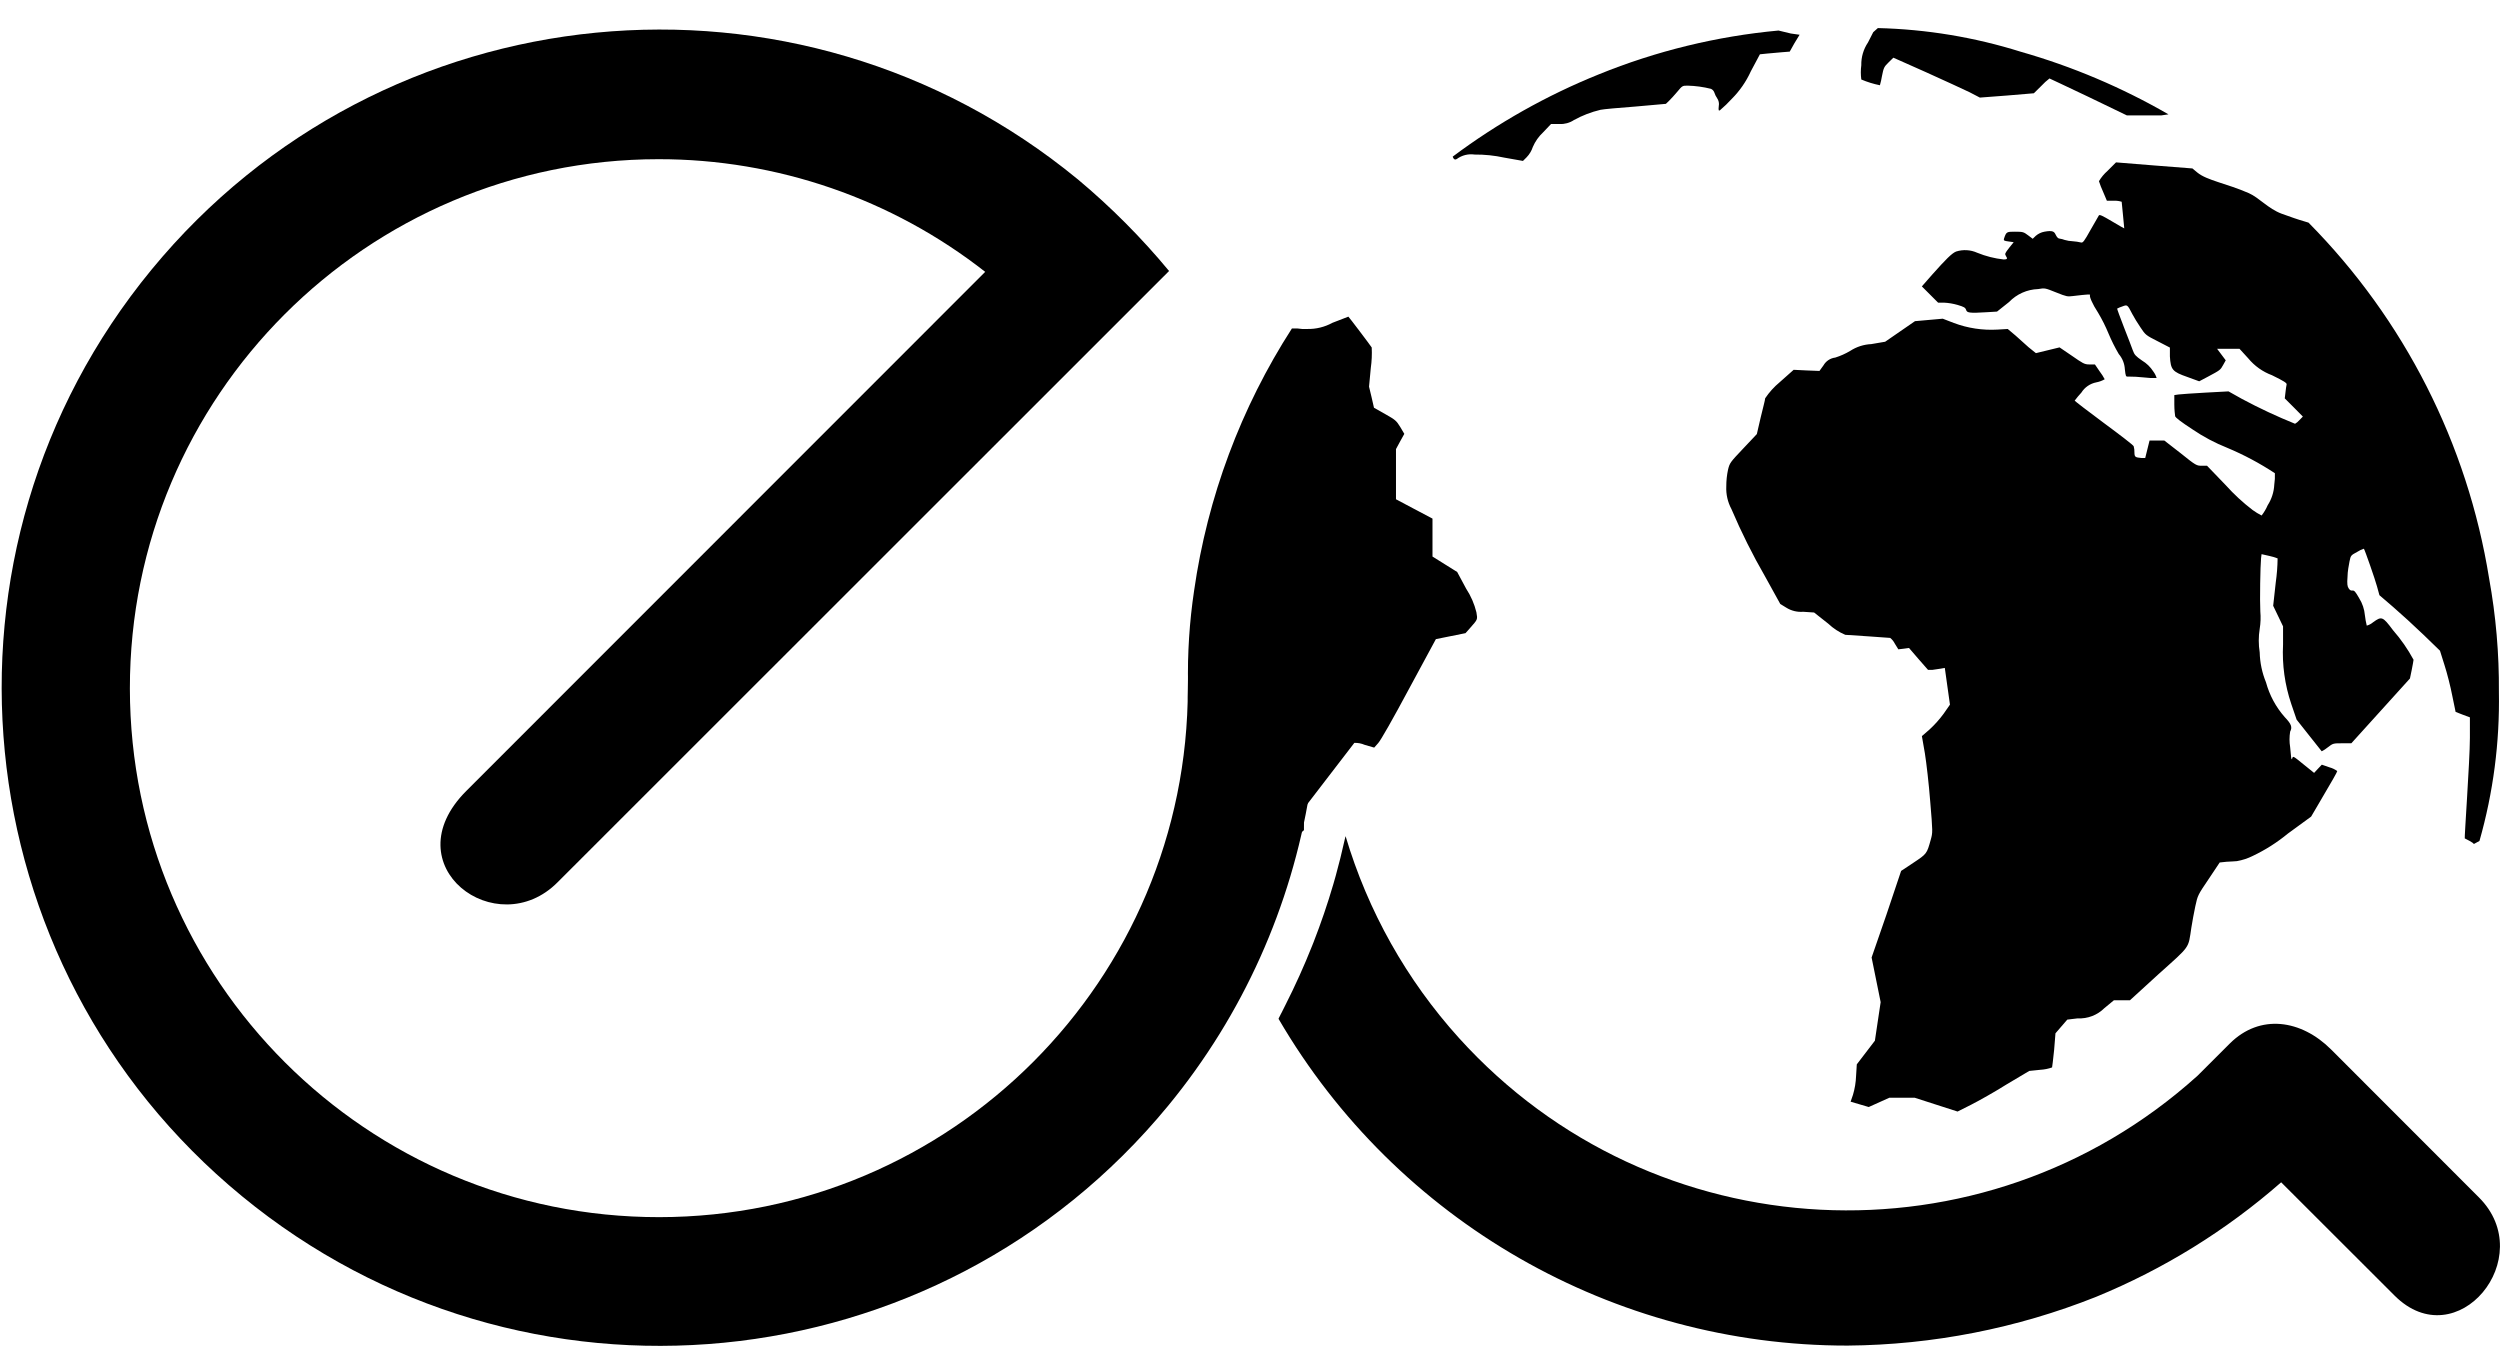
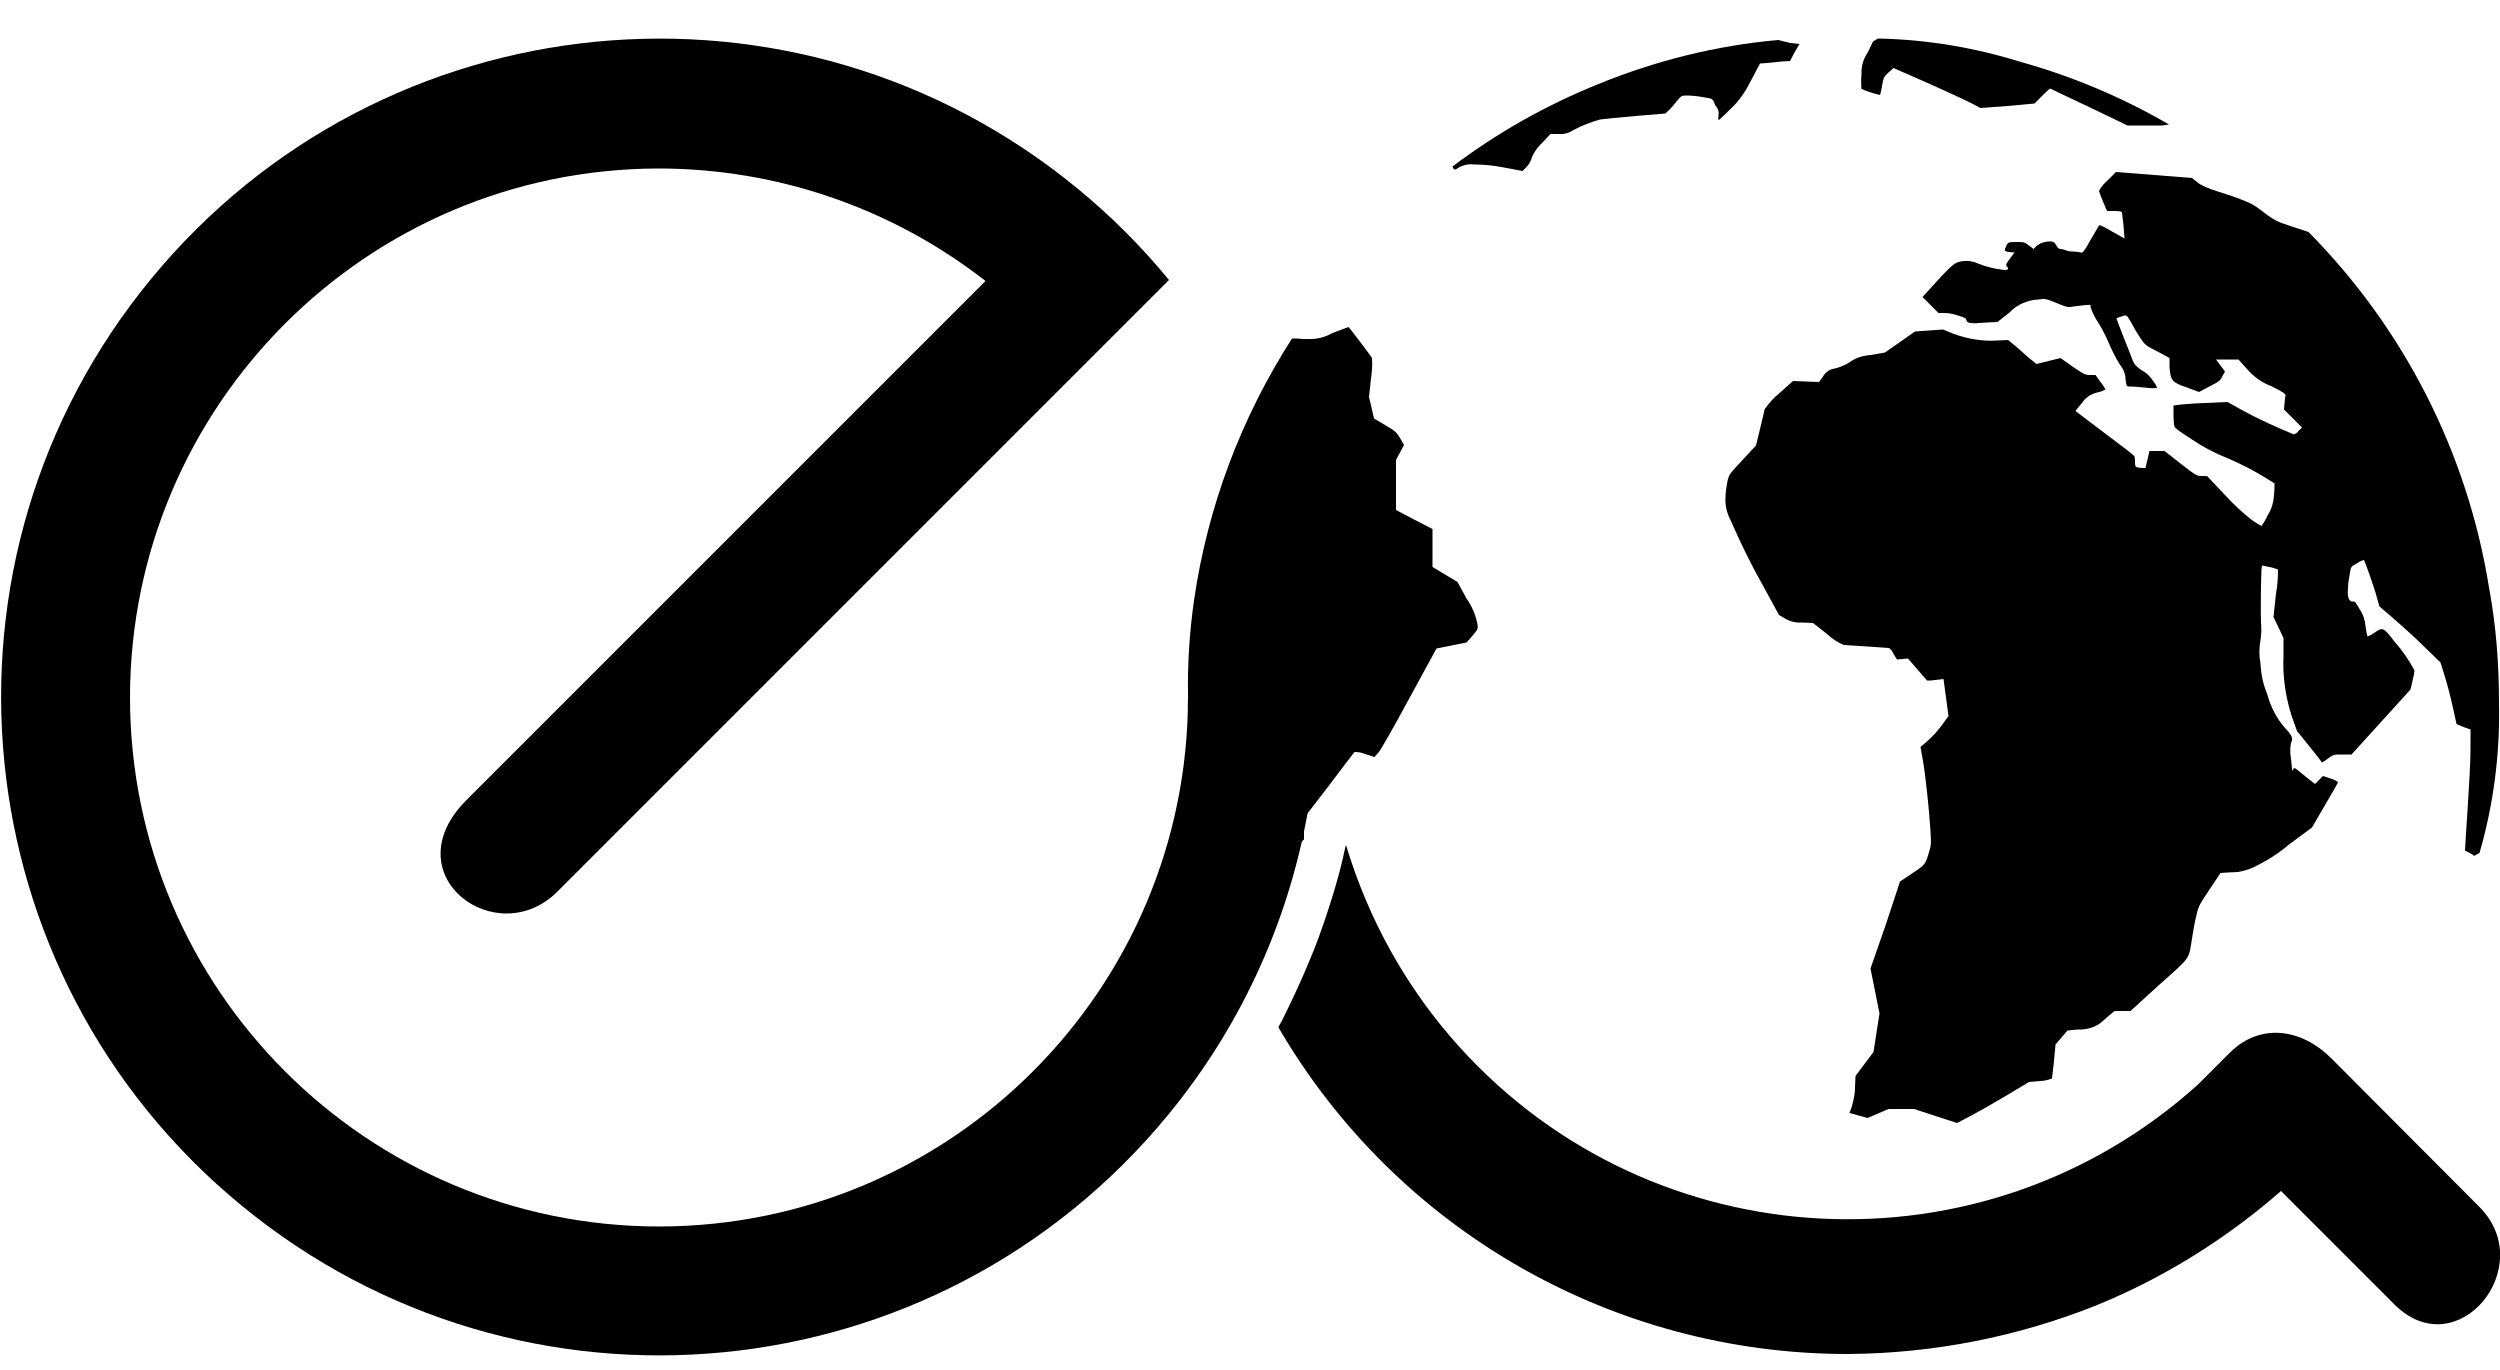
- <svg xmlns="http://www.w3.org/2000/svg" version="1.1" id="Layer_1" x="0px" y="0px" width="500px" height="274px" viewBox="0 112.5 500 274" enable-background="new 0 112.5 500 274" xml:space="preserve">
+ <svg xmlns="http://www.w3.org/2000/svg" version="1.1" id="Layer_1" x="0px" y="0px" viewBox="-709 824 500 274" style="enable-background:new -709 824 500 274;" xml:space="preserve">
  <g id="Layer_2">
    <g id="Layer_1-2">
-       <path d="M237.691,249.743L237.691,249.743z" />
-       <path d="M241.495,281.293c-0.432-1.79-0.843-3.579-1.213-5.369C240.632,277.734,241.064,279.503,241.495,281.293z" />
-       <path d="M239.459,271.276c-0.103-0.556-0.205-1.11-0.288-1.666C239.254,270.166,239.357,270.721,239.459,271.276z" />
-       <path d="M350.17,126.753l1.811-3.394l1.419-0.144l2.982-0.268l1.563-0.123l0.946-1.687l1.028-1.687l-0.885-0.124l-0.863-0.124    l-2.468-0.596c-12.343,1.141-24.449,4.093-35.931,8.761c-10.411,4.199-20.235,9.73-29.226,16.454c0,0,0.206,0.884,0.823,0.473    c1.018-0.748,2.288-1.065,3.537-0.884c2.005-0.018,4.006,0.189,5.964,0.617l3.723,0.658l0.741-0.74    c0.561-0.584,0.982-1.287,1.233-2.057c0.474-1.107,1.175-2.102,2.057-2.921l1.584-1.666h1.707    c1.012,0.051,2.014-0.223,2.858-0.782c1.674-0.925,3.466-1.617,5.327-2.057c0.556-0.124,3.723-0.411,7.055-0.658l6.025-0.535    l0.638-0.617c0.35-0.329,1.09-1.152,1.646-1.81c0.987-1.193,1.028-1.213,2.057-1.213c1.575,0.039,3.141,0.252,4.669,0.637    c0.319,0.142,0.565,0.41,0.679,0.741c0.126,0.403,0.313,0.785,0.555,1.131c0.322,0.461,0.44,1.033,0.329,1.584    c-0.103,0.905,0,0.987,0.247,0.822c0.836-0.71,1.626-1.473,2.365-2.283C347.951,130.669,349.24,128.802,350.17,126.753z" />
-       <path d="M374.645,118.938l-1.049,2.057c-0.904,1.341-1.371,2.928-1.337,4.545c-0.126,0.949-0.126,1.91,0,2.858    c1.198,0.51,2.446,0.896,3.723,1.152c0.173-0.602,0.31-1.213,0.411-1.831c0.329-1.666,0.412-1.851,1.316-2.735l0.967-0.946    l6.561,2.92c3.6,1.625,7.486,3.414,8.68,3.99l2.057,1.07l5.409-0.412l5.389-0.452l1.501-1.481c0.498-0.54,1.041-1.035,1.625-1.481    c0,0,3.578,1.666,7.795,3.682l7.671,3.702h6.931l1.399-0.206c-9.3-5.373-19.227-9.579-29.555-12.525    c-9.255-2.903-18.871-4.495-28.567-4.73L374.645,118.938z" />
-       <path d="M497.82,228.168c-4.328-26.898-16.955-51.771-36.115-71.141l-1.83-0.556c0,0-1.625-0.514-3.559-1.234    c-2.694-1.008-4.442-3.167-6.561-4.113c-4.483-1.954-8.351-2.53-10.283-4.113l-0.987-0.823l-7.631-0.596l-7.65-0.617l-1.707,1.707    c-0.674,0.592-1.25,1.286-1.707,2.057c0.227,0.701,0.494,1.387,0.802,2.057l0.782,1.851h1.46c0.509-0.019,1.017,0.05,1.501,0.206    c0,0,0.124,1.296,0.268,2.715s0.247,2.591,0.247,2.612c0,0.021-1.132-0.617-2.469-1.419c-1.912-1.131-2.468-1.398-2.611-1.172    l-1.666,2.9c-1.275,2.304-1.543,2.612-1.893,2.509c-0.54-0.127-1.091-0.21-1.646-0.247c-0.557-0.02-1.109-0.11-1.645-0.267    c-0.298-0.118-0.608-0.201-0.926-0.247c-0.37,0-0.617-0.288-0.885-0.844c-0.267-0.555-0.555-0.863-2.221-0.555    c-0.639,0.116-1.235,0.4-1.728,0.823l-0.617,0.597l-0.926-0.699c-0.884-0.658-1.008-0.72-2.632-0.72c-1.625,0-1.729,0-2.181,1.378    c-0.123,0.391,0,0.453,0.905,0.576l1.028,0.144l-0.926,1.151c-0.843,1.09-0.884,1.193-0.617,1.625    c0.268,0.432,0.411,0.679-0.473,0.679c-1.809-0.2-3.581-0.649-5.266-1.337c-1.333-0.603-2.842-0.69-4.236-0.247    c-0.864,0.35-2.057,1.563-4.792,4.627l-2.057,2.345l1.625,1.625l1.624,1.625h1.173c0.919,0.046,1.83,0.198,2.715,0.452    c1.316,0.391,1.563,0.535,1.728,1.028c0.164,0.494,0.493,0.679,4.113,0.432l2.057-0.124l2.406-1.913    c1.528-1.59,3.616-2.52,5.82-2.591c1.337-0.227,1.357-0.227,3.559,0.658c2.2,0.884,2.303,0.864,3.373,0.74    c3.146-0.37,3.578-0.391,3.435-0.165c-0.145,0.226,0.432,1.687,1.645,3.538c0.785,1.319,1.473,2.694,2.057,4.113    c0.594,1.415,1.281,2.79,2.058,4.113c0.728,0.854,1.154,1.923,1.213,3.044c0.165,1.439,0.186,1.501,0.679,1.46    c1.017-0.002,2.033,0.053,3.044,0.164c0.873,0.113,1.753,0.154,2.633,0.124c-0.141-0.467-0.364-0.906-0.658-1.295    c-0.572-0.9-1.347-1.654-2.263-2.201c-1.255-0.864-1.542-1.172-1.851-2.057c-0.309-0.885-0.987-2.592-1.769-4.607    c-0.782-2.016-1.399-3.702-1.357-3.723c0.315-0.167,0.646-0.305,0.986-0.412c1.07-0.411,1.049-0.432,2.057,1.522    c0.329,0.617,1.05,1.831,1.625,2.653c1.008,1.522,1.069,1.563,3.455,2.776l2.427,1.255v1.769c0.165,2.674,0.494,3.064,3.497,4.113    l2.365,0.864l1.748-0.925c2.468-1.316,2.488-1.337,3.044-2.345l0.514-0.926l-0.863-1.151l-0.864-1.152h4.483l1.749,1.913    c1.258,1.523,2.897,2.687,4.75,3.373c2.428,1.193,3.003,1.563,2.921,1.851s-0.144,0.905-0.227,1.563l-0.144,1.213l1.81,1.81    l1.811,1.831l-0.699,0.72c-0.245,0.287-0.537,0.531-0.864,0.72c-3.616-1.462-7.152-3.117-10.592-4.957l-2.715-1.522l-4.566,0.247    c-2.529,0.144-4.977,0.309-5.429,0.371l-0.844,0.123v1.892c0,1.049,0.123,2.057,0.165,2.324c0.041,0.268,1.151,1.131,3.455,2.633    c2.181,1.485,4.52,2.727,6.972,3.702c3.326,1.393,6.514,3.094,9.522,5.08c0.032,0.763-0.01,1.528-0.123,2.283    c-0.071,1.462-0.525,2.881-1.316,4.113c-0.316,0.734-0.724,1.425-1.214,2.057c-0.625-0.314-1.224-0.679-1.789-1.09    c-1.948-1.486-3.752-3.153-5.389-4.977l-3.743-3.887h-1.049c-1.008,0-1.131,0-4.257-2.529l-3.229-2.509h-1.48h-1.48l-0.433,1.748    l-0.432,1.748h-0.72c-1.316-0.124-1.419-0.206-1.439-1.131c0.013-0.41-0.036-0.818-0.145-1.213c0-0.186-2.776-2.304-6.006-4.689    c-3.229-2.386-5.82-4.401-5.8-4.442c0.416-0.559,0.862-1.095,1.337-1.604c0.671-1.074,1.76-1.819,3.003-2.057    c0.586-0.111,1.149-0.32,1.666-0.617c-0.284-0.542-0.614-1.058-0.987-1.542l-0.967-1.419h-1.11c-1.008,0-1.316-0.226-3.517-1.748    l-2.447-1.666l-2.365,0.576l-2.365,0.576l-1.481-1.193l-2.591-2.324l-1.563-1.316l-2.057,0.123    c-2.96,0.171-5.923-0.277-8.699-1.316l-2.242-0.864l-2.776,0.247l-2.776,0.247l-2.982,2.057l-2.982,2.057l-2.776,0.473    c-1.501,0.07-2.956,0.539-4.216,1.357c-0.939,0.559-1.94,1.007-2.982,1.337c-0.992,0.116-1.869,0.696-2.365,1.563l-0.802,1.111    l-2.612-0.103l-2.551-0.123l-2.776,2.468c-1.125,0.929-2.108,2.017-2.92,3.229c0,0.309-0.474,2.057-0.905,3.867l-0.761,3.291    l-2.715,2.879c-2.633,2.776-2.715,2.9-3.044,4.237c-0.235,1.095-0.353,2.212-0.35,3.332c-0.076,1.581,0.279,3.152,1.028,4.545    c1.974,4.636,4.227,9.148,6.746,13.513l3.023,5.471l1.172,0.72c1.017,0.644,2.215,0.939,3.414,0.843l2.18,0.144l2.839,2.242    c0.99,0.936,2.14,1.688,3.394,2.221l4.668,0.309l4.319,0.309c0.389,0.312,0.705,0.705,0.926,1.151l0.699,1.131l1.069-0.124    l1.069-0.144l1.893,2.201l1.912,2.18h0.844l1.687-0.247l0.822-0.144l0.515,3.682l0.514,3.66l-1.274,1.831    c-0.837,1.136-1.781,2.19-2.818,3.146l-1.521,1.316l0.597,3.435c0.308,1.913,0.802,6.17,1.069,9.646    c0.514,6.17,0.514,6.17,0.103,7.65c-0.781,2.817-0.781,2.817-3.476,4.607l-2.447,1.624l-2.941,8.762l-2.962,8.556l0.905,4.463    l0.905,4.463l-0.576,3.846l-0.576,3.867l-1.81,2.365l-1.81,2.365l-0.145,2.345c-0.048,1.269-0.255,2.526-0.617,3.743l-0.473,1.378    l1.81,0.534l1.811,0.535l2.057-0.926l2.057-0.926h5.101l4.277,1.379l4.278,1.377l2.694-1.357c1.501-0.76,4.73-2.57,7.178-4.113    l4.463-2.652l2.2-0.227c0.808-0.045,1.604-0.203,2.365-0.473c0,0,0.247-1.707,0.412-3.518l0.267-3.311l1.173-1.357l1.192-1.379    l2.057-0.246c2,0.105,3.95-0.643,5.368-2.057l1.893-1.563h3.208l5.718-5.224c6.458-5.8,5.923-5.039,6.561-9.256    c0.186-1.172,0.535-3.125,0.802-4.339c0.474-2.181,0.494-2.222,2.694-5.471l2.181-3.271l1.378-0.144    c0.74,0,1.707-0.124,2.057-0.124c1.107-0.192,2.182-0.545,3.188-1.049c2.512-1.195,4.866-2.694,7.014-4.463l4.647-3.393    l1.522-2.592c2.735-4.648,3.702-6.335,3.702-6.52c-0.465-0.339-0.987-0.59-1.543-0.74l-1.542-0.535l-0.782,0.822l-0.761,0.822    l-1.912-1.542c-2.406-1.954-2.283-1.872-2.469-1.337c-0.185,0.535-0.246-0.432-0.411-2.283c-0.168-1.021-0.168-2.063,0-3.084    c0.474-0.905,0.247-1.522-1.09-2.921c-1.763-2.001-3.043-4.379-3.743-6.952c-0.781-1.901-1.206-3.93-1.255-5.985    c-0.251-1.56-0.251-3.15,0-4.71c0.187-1.149,0.228-2.316,0.124-3.476c-0.124-2.242,0-9.132,0.144-10.613l0.103-0.843l1.543,0.35    c0.567,0.119,1.125,0.284,1.666,0.494c-0.019,1.611-0.143,3.218-0.37,4.813l-0.515,4.668l0.987,2.057l0.987,2.057v3.64    c-0.205,4.031,0.354,8.064,1.646,11.888l1.069,3.127l2.488,3.146c1.357,1.707,2.489,3.167,2.53,3.188    c0.418-0.209,0.812-0.464,1.172-0.761c1.09-0.844,1.11-0.844,2.941-0.844h1.81l5.861-6.479l5.862-6.479l0.35-1.687    c0.185-0.925,0.35-1.83,0.37-2.057c-1.144-2.123-2.523-4.11-4.113-5.923c-2.057-2.756-2.263-2.818-3.97-1.584    c-0.37,0.317-0.806,0.549-1.275,0.679c-0.166-0.677-0.289-1.364-0.37-2.057c-0.104-1.22-0.499-2.398-1.151-3.435    c-0.74-1.296-0.967-1.563-1.337-1.522s-0.556-0.124-0.781-0.473c-0.227-0.35-0.329-0.823-0.206-2.324    c0-0.987,0.268-2.345,0.391-3.003c0.247-1.213,0.247-1.234,1.543-1.933c0.416-0.269,0.865-0.483,1.337-0.638    c0.205,0.288,2.262,6.17,2.632,7.568l0.474,1.728l2.776,2.386c1.521,1.316,4.257,3.805,6.067,5.553l3.27,3.167l0.905,2.879    c0.514,1.583,1.214,4.339,1.563,6.17l0.657,3.188l1.42,0.555l1.439,0.535v4.113c0,2.242-0.309,7.672-0.576,12.053    s-0.493,8.021-0.452,8.041l0.946,0.494c0.473,0.246,0.863,0.534,0.863,0.637l1.132-0.617c2.759-9.693,4.069-19.743,3.887-29.821    C499.836,243.261,499.182,235.659,497.82,228.168z" />
-       <path d="M254.802,202.748c-4.997-13.245-17.234,22.85-17.234,47.304c0.045,58.429-47.284,105.833-105.713,105.878    c-58.43,0.046-105.833-47.283-105.879-105.713C25.93,191.788,73.26,144.384,131.689,144.338    c23.692-0.019,46.705,7.917,65.351,22.532L93.259,270.687c-14.952,14.952,6.088,30.583,18.284,18.243l122.27-122.229    c-5.514-6.661-11.627-12.802-18.264-18.346l-0.002,0.002c-56.153-46.156-139.09-38.059-185.255,18.09    C-15.878,222.6-7.784,305.549,48.369,351.717c56.152,46.169,139.101,38.074,185.27-18.078    C263.758,297.007,271.842,247.005,254.802,202.748z" />
-       <path d="M239.11,262.289c-0.875-9.584-0.771-19.231,0.309-28.794c0.224-2.393,0.63-4.765,1.214-7.096c0,0,0.761,2.53,1.521,5.615    s1.789,7.733,2.283,10.284l0.905,4.751l-0.165,4.504l-0.164,4.504l1.933,3.518c0.715,1.209,1.36,2.459,1.934,3.742    c0,0.124-0.432,1.749-0.946,3.579l-0.946,3.414l-0.185,6.17l-0.206,6.171l1.255,3.578c1.558,4.677,2.632,9.501,3.208,14.396    c0,0,2.777-1.295,2.448-2.365l-0.576-1.912l0.35-2.797c0.247-2.057,0.432-2.859,0.679-3.004l1.584-1.027l1.254-0.823v-1.131    c0-0.617,0-2.057-0.164-3.394v-2.263l2.057-1.583l2.098-1.789v-4.34l4.956-6.459c2.715-3.558,5.019-6.561,5.122-6.663    c0.706-0.024,1.408,0.108,2.057,0.391l1.912,0.556l0.803-0.905c0.514-0.556,2.899-4.751,6.17-10.859l5.367-9.934l2.962-0.596    l2.962-0.597l0.843-0.946c1.646-1.872,1.584-1.728,1.337-3.229c-0.413-1.682-1.108-3.281-2.057-4.73l-1.789-3.332l-2.468-1.542    l-2.469-1.542v-3.805v-3.785l-3.66-1.933l-3.641-1.933v-5.019v-5.018l0.822-1.522l0.844-1.522l-0.802-1.357    c-0.803-1.296-0.967-1.44-3.044-2.612l-2.222-1.255l-0.493-2.159l-0.494-2.057l0.35-3.722c0.193-1.362,0.255-2.74,0.186-4.114    c-0.247-0.411-4.607-6.17-4.669-6.17l-3.188,1.234c-1.555,0.853-3.308,1.279-5.08,1.234c-0.646,0.037-1.295,0.002-1.934-0.103    h-1.09c-10.214,15.865-16.885,33.747-19.56,52.425c-0.938,6.262-1.344,12.591-1.213,18.921    c-0.132,6.229,0.281,12.457,1.233,18.613C241.043,283.103,240.796,278.681,239.11,262.289z" />
-       <path d="M247.81,286.229l-1.255-3.578l0.206-6.171l0.226-6.17l0.946-3.331c0.515-1.831,0.946-3.456,0.946-3.579    c-0.573-1.284-1.219-2.533-1.934-3.743l-1.933-3.518l0.164-4.504l0.165-4.504l-0.905-4.751c-0.494-2.591-1.522-7.26-2.283-10.283    s-1.46-5.615-1.521-5.615c-0.584,2.331-0.99,4.703-1.214,7.095c-1.08,9.563-1.184,19.21-0.309,28.794    c1.687,16.453,12.546,42.183,12.546,42.183l-0.638-3.949C250.441,295.716,249.365,290.898,247.81,286.229z" />
-       <path d="M495.763,351.96l-29.534-29.555c-5.984-5.985-14.232-7.219-20.278-1.192c-2.886,2.875-4.999,4.988-6.43,6.421    c-42.878,38.681-108.997,35.317-147.726-7.534c-10.479-11.595-18.229-25.389-22.679-40.37l-0.185,0.74    c-0.535,2.427-1.131,4.813-1.789,7.198c-0.165,0.556-0.309,1.111-0.474,1.666c-1.151,3.949-2.488,7.836-3.969,11.641l-0.288,0.721    c-1.591,4.003-3.366,7.938-5.327,11.805l-0.781,1.563l-0.124,0.227l-0.164,0.329l-0.288,0.556v0.123    c23.6,40.469,66.929,65.346,113.775,65.32c17.031-0.139,33.888-3.445,49.71-9.748c13.521-5.541,26.028-13.283,37.02-22.911    l22.687,22.664C491.362,384.045,507.877,364.012,495.763,351.96z" />
+       <path d="M-471.3,963.1L-471.3,963.1z" />
+       <path d="M-467.5,994.6c-0.4-1.8-0.8-3.6-1.2-5.4C-468.4,991.1-467.9,992.8-467.5,994.6z" />
+       <path d="M-469.5,984.6c-0.1-0.6-0.2-1.1-0.3-1.7C-469.7,983.5-469.6,984-469.5,984.6z" />
+       <path d="M-358.8,840.1l1.8-3.4l1.4-0.1l3-0.3l1.6-0.1l0.9-1.7l1-1.7l-0.9-0.1l-0.9-0.1l-2.5-0.6c-12.3,1.1-24.4,4.1-35.9,8.8    c-10.4,4.2-20.2,9.7-29.2,16.5c0,0,0.2,0.9,0.8,0.5c1-0.7,2.3-1.1,3.5-0.9c2,0,4,0.2,6,0.6l3.7,0.7l0.7-0.7c0.6-0.6,1-1.3,1.2-2.1    c0.5-1.1,1.2-2.1,2.1-2.9l1.6-1.7h1.7c1,0.1,2-0.2,2.9-0.8c1.7-0.9,3.5-1.6,5.3-2.1c0.6-0.1,3.7-0.4,7.1-0.7l6-0.5l0.6-0.6    c0.4-0.3,1.1-1.2,1.6-1.8c1-1.2,1-1.2,2.1-1.2c1.6,0,3.1,0.3,4.7,0.6c0.3,0.1,0.6,0.4,0.7,0.7c0.1,0.4,0.3,0.8,0.6,1.1    c0.3,0.5,0.4,1,0.3,1.6c-0.1,0.9,0,1,0.2,0.8c0.8-0.7,1.6-1.5,2.4-2.3C-361,844-359.8,842.1-358.8,840.1z" />
+       <path d="M-334.4,832.3l-1,2.1c-0.9,1.3-1.4,2.9-1.3,4.5c-0.1,0.9-0.1,1.9,0,2.9c1.2,0.5,2.4,0.9,3.7,1.2c0.2-0.6,0.3-1.2,0.4-1.8    c0.3-1.7,0.4-1.9,1.3-2.7l1-0.9l6.6,2.9c3.6,1.6,7.5,3.4,8.7,4l2.1,1.1l5.4-0.4l5.4-0.5l1.5-1.5c0.5-0.5,1-1,1.6-1.5    c0,0,3.6,1.7,7.8,3.7l7.7,3.7h6.9l1.4-0.2c-9.3-5.4-19.2-9.6-29.6-12.5c-9.3-2.9-18.9-4.5-28.6-4.7L-334.4,832.3z" />
+       <path d="M-211.2,941.5c-4.3-26.9-17-51.8-36.1-71.1l-1.8-0.6c0,0-1.6-0.5-3.6-1.2c-2.7-1-4.4-3.2-6.6-4.1c-4.5-2-8.4-2.5-10.3-4.1    l-1-0.8l-7.6-0.6l-7.6-0.6l-1.7,1.7c-0.7,0.6-1.3,1.3-1.7,2.1c0.2,0.7,0.5,1.4,0.8,2.1l0.8,1.9h1.5c0.5,0,1,0,1.5,0.2    c0,0,0.1,1.3,0.3,2.7c0.1,1.4,0.2,2.6,0.2,2.6s-1.1-0.6-2.5-1.4c-1.9-1.1-2.5-1.4-2.6-1.2l-1.7,2.9c-1.3,2.3-1.5,2.6-1.9,2.5    c-0.5-0.1-1.1-0.2-1.6-0.2c-0.6,0-1.1-0.1-1.6-0.3c-0.3-0.1-0.6-0.2-0.9-0.2c-0.4,0-0.6-0.3-0.9-0.8c-0.3-0.6-0.6-0.9-2.2-0.6    c-0.6,0.1-1.2,0.4-1.7,0.8l-0.6,0.6l-0.9-0.7c-0.9-0.7-1-0.7-2.6-0.7c-1.6,0-1.7,0-2.2,1.4c-0.1,0.4,0,0.5,0.9,0.6l1,0.1l-0.9,1.2    c-0.8,1.1-0.9,1.2-0.6,1.6c0.3,0.4,0.4,0.7-0.5,0.7c-1.8-0.2-3.6-0.6-5.3-1.3c-1.3-0.6-2.8-0.7-4.2-0.2c-0.9,0.4-2.1,1.6-4.8,4.6    l-2.1,2.3l1.6,1.6l1.6,1.6h1.2c0.9,0,1.8,0.2,2.7,0.5c1.3,0.4,1.6,0.5,1.7,1c0.2,0.5,0.5,0.7,4.1,0.4l2.1-0.1l2.4-1.9    c1.5-1.6,3.6-2.5,5.8-2.6c1.3-0.2,1.4-0.2,3.6,0.7c2.2,0.9,2.3,0.9,3.4,0.7c3.1-0.4,3.6-0.4,3.4-0.2c-0.1,0.2,0.4,1.7,1.6,3.5    c0.8,1.3,1.5,2.7,2.1,4.1c0.6,1.4,1.3,2.8,2.1,4.1c0.7,0.9,1.2,1.9,1.2,3c0.2,1.4,0.2,1.5,0.7,1.5c1,0,2,0.1,3,0.2    c0.9,0.1,1.8,0.2,2.6,0.1c-0.1-0.5-0.4-0.9-0.7-1.3c-0.6-0.9-1.3-1.7-2.3-2.2c-1.3-0.9-1.5-1.2-1.9-2.1c-0.3-0.9-1-2.6-1.8-4.6    c-0.8-2-1.4-3.7-1.4-3.7c0.3-0.2,0.6-0.3,1-0.4c1.1-0.4,1-0.4,2.1,1.5c0.3,0.6,1,1.8,1.6,2.7c1,1.5,1.1,1.6,3.5,2.8l2.4,1.3v1.8    c0.2,2.7,0.5,3.1,3.5,4.1l2.4,0.9l1.7-0.9c2.5-1.3,2.5-1.3,3-2.3l0.5-0.9l-0.9-1.2l-0.9-1.2h4.5l1.7,1.9c1.3,1.5,2.9,2.7,4.8,3.4    c2.4,1.2,3,1.6,2.9,1.9c-0.1,0.3-0.1,0.9-0.2,1.6l-0.1,1.2l1.8,1.8l1.8,1.8l-0.7,0.7c-0.2,0.3-0.5,0.5-0.9,0.7    c-3.6-1.5-7.2-3.1-10.6-5l-2.7-1.5l-4.6,0.2c-2.5,0.1-5,0.3-5.4,0.4l-0.8,0.1v1.9c0,1,0.1,2.1,0.2,2.3c0,0.3,1.2,1.1,3.5,2.6    c2.2,1.5,4.5,2.7,7,3.7c3.3,1.4,6.5,3.1,9.5,5.1c0,0.8,0,1.5-0.1,2.3c-0.1,1.5-0.5,2.9-1.3,4.1c-0.3,0.7-0.7,1.4-1.2,2.1    c-0.6-0.3-1.2-0.7-1.8-1.1c-1.9-1.5-3.8-3.2-5.4-5l-3.7-3.9h-1c-1,0-1.1,0-4.3-2.5l-3.2-2.5h-1.5h-1.5l-0.4,1.7l-0.4,1.7h-0.7    c-1.3-0.1-1.4-0.2-1.4-1.1c0-0.4,0-0.8-0.1-1.2c0-0.2-2.8-2.3-6-4.7c-3.2-2.4-5.8-4.4-5.8-4.4c0.4-0.6,0.9-1.1,1.3-1.6    c0.7-1.1,1.8-1.8,3-2.1c0.6-0.1,1.1-0.3,1.7-0.6c-0.3-0.5-0.6-1.1-1-1.5l-1-1.4h-1.1c-1,0-1.3-0.2-3.5-1.7l-2.4-1.7l-2.4,0.6    l-2.4,0.6l-1.5-1.2l-2.6-2.3l-1.6-1.3l-2.1,0.1c-3,0.2-5.9-0.3-8.7-1.3l-2.2-0.9l-2.8,0.2l-2.8,0.2l-3,2.1l-3,2.1l-2.8,0.5    c-1.5,0.1-3,0.5-4.2,1.4c-0.9,0.6-1.9,1-3,1.3c-1,0.1-1.9,0.7-2.4,1.6l-0.8,1.1l-2.6-0.1l-2.6-0.1l-2.8,2.5    c-1.1,0.9-2.1,2-2.9,3.2c0,0.3-0.5,2.1-0.9,3.9l-0.8,3.3l-2.7,2.9c-2.6,2.8-2.7,2.9-3,4.2c-0.2,1.1-0.4,2.2-0.4,3.3    c-0.1,1.6,0.3,3.2,1,4.5c2,4.6,4.2,9.1,6.7,13.5l3,5.5l1.2,0.7c1,0.6,2.2,0.9,3.4,0.8l2.2,0.1l2.8,2.2c1,0.9,2.1,1.7,3.4,2.2    l4.7,0.3l4.3,0.3c0.4,0.3,0.7,0.7,0.9,1.2l0.7,1.1l1.1-0.1l1.1-0.1l1.9,2.2l1.9,2.2h0.8l1.7-0.2l0.8-0.1l0.5,3.7l0.5,3.7l-1.3,1.8    c-0.8,1.1-1.8,2.2-2.8,3.1l-1.5,1.3l0.6,3.4c0.3,1.9,0.8,6.2,1.1,9.6c0.5,6.2,0.5,6.2,0.1,7.7c-0.8,2.8-0.8,2.8-3.5,4.6l-2.4,1.6    l-2.9,8.8l-3,8.6l0.9,4.5l0.9,4.5l-0.6,3.8l-0.6,3.9l-1.8,2.4l-1.8,2.4l-0.1,2.3c0,1.3-0.3,2.5-0.6,3.7l-0.5,1.4l1.8,0.5l1.8,0.5    l2.1-0.9l2.1-0.9h5.1l4.3,1.4l4.3,1.4l2.7-1.4c1.5-0.8,4.7-2.6,7.2-4.1l4.5-2.7l2.2-0.2c0.8,0,1.6-0.2,2.4-0.5    c0,0,0.2-1.7,0.4-3.5l0.3-3.3l1.2-1.4l1.2-1.4l2.1-0.2c2,0.1,4-0.6,5.4-2.1l1.9-1.6h3.2l5.7-5.2c6.5-5.8,5.9-5,6.6-9.3    c0.2-1.2,0.5-3.1,0.8-4.3c0.5-2.2,0.5-2.2,2.7-5.5l2.2-3.3l1.4-0.1c0.7,0,1.7-0.1,2.1-0.1c1.1-0.2,2.2-0.5,3.2-1    c2.5-1.2,4.9-2.7,7-4.5l4.6-3.4l1.5-2.6c2.7-4.6,3.7-6.3,3.7-6.5c-0.5-0.3-1-0.6-1.5-0.7l-1.5-0.5l-0.8,0.8l-0.8,0.8l-1.9-1.5    c-2.4-2-2.3-1.9-2.5-1.3c-0.2,0.5-0.2-0.4-0.4-2.3c-0.2-1-0.2-2.1,0-3.1c0.5-0.9,0.2-1.5-1.1-2.9c-1.8-2-3-4.4-3.7-7    c-0.8-1.9-1.2-3.9-1.3-6c-0.3-1.6-0.3-3.1,0-4.7c0.2-1.1,0.2-2.3,0.1-3.5c-0.1-2.2,0-9.1,0.1-10.6l0.1-0.8l1.5,0.3    c0.6,0.1,1.1,0.3,1.7,0.5c0,1.6-0.1,3.2-0.4,4.8l-0.5,4.7l1,2.1l1,2.1v3.6c-0.2,4,0.4,8.1,1.6,11.9l1.1,3.1l2.5,3.1    c1.4,1.7,2.5,3.2,2.5,3.2c0.4-0.2,0.8-0.5,1.2-0.8c1.1-0.8,1.1-0.8,2.9-0.8h1.8l5.9-6.5l5.9-6.5l0.4-1.7c0.2-0.9,0.4-1.8,0.4-2.1    c-1.1-2.1-2.5-4.1-4.1-5.9c-2.1-2.8-2.3-2.8-4-1.6c-0.4,0.3-0.8,0.5-1.3,0.7c-0.2-0.7-0.3-1.4-0.4-2.1c-0.1-1.2-0.5-2.4-1.2-3.4    c-0.7-1.3-1-1.6-1.3-1.5s-0.6-0.1-0.8-0.5c-0.2-0.3-0.3-0.8-0.2-2.3c0-1,0.3-2.3,0.4-3c0.2-1.2,0.2-1.2,1.5-1.9    c0.4-0.3,0.9-0.5,1.3-0.6c0.2,0.3,2.3,6.2,2.6,7.6l0.5,1.7l2.8,2.4c1.5,1.3,4.3,3.8,6.1,5.6l3.3,3.2l0.9,2.9    c0.5,1.6,1.2,4.3,1.6,6.2l0.7,3.2l1.4,0.6l1.4,0.5v4.1c0,2.2-0.3,7.7-0.6,12.1c-0.3,4.4-0.5,8-0.5,8l0.9,0.5    c0.5,0.2,0.9,0.5,0.9,0.6l1.1-0.6c2.8-9.7,4.1-19.7,3.9-29.8C-209.2,956.6-209.8,949-211.2,941.5z" />
+       <path d="M-454.2,916.1c-5-13.2-17.2,22.8-17.2,47.3c0,58.4-47.3,105.8-105.7,105.9c-58.4,0-105.8-47.3-105.9-105.7    c0-58.4,47.3-105.8,105.7-105.9c23.7,0,46.7,7.9,65.4,22.5L-615.7,984c-15,15,6.1,30.6,18.3,18.2L-475.2,880    c-5.5-6.7-11.6-12.8-18.3-18.3l0,0c-56.2-46.2-139.1-38.1-185.3,18.1c-46.2,56.2-38.1,139.1,18.1,185.3    c56.2,46.2,139.1,38.1,185.3-18.1C-445.2,1010.3-437.2,960.3-454.2,916.1z" />
+       <path d="M-469.9,975.6c-0.9-9.6-0.8-19.2,0.3-28.8c0.2-2.4,0.6-4.8,1.2-7.1c0,0,0.8,2.5,1.5,5.6c0.8,3.1,1.8,7.7,2.3,10.3l0.9,4.8    l-0.2,4.5l-0.2,4.5l1.9,3.5c0.7,1.2,1.4,2.5,1.9,3.7c0,0.1-0.4,1.7-0.9,3.6l-0.9,3.4l-0.2,6.2l-0.2,6.2l1.3,3.6    c1.6,4.7,2.6,9.5,3.2,14.4c0,0,2.8-1.3,2.4-2.4l-0.6-1.9l0.4-2.8c0.2-2.1,0.4-2.9,0.7-3l1.6-1l1.3-0.8v-1.1c0-0.6,0-2.1-0.2-3.4    v-2.3l2.1-1.6l2.1-1.8v-4.3l5-6.5c2.7-3.6,5-6.6,5.1-6.7c0.7,0,1.4,0.1,2.1,0.4l1.9,0.6l0.8-0.9c0.5-0.6,2.9-4.8,6.2-10.9l5.4-9.9    l3-0.6l3-0.6l0.8-0.9c1.6-1.9,1.6-1.7,1.3-3.2c-0.4-1.7-1.1-3.3-2.1-4.7l-1.8-3.3l-2.5-1.5l-2.5-1.5v-3.8v-3.8l-3.7-1.9l-3.6-1.9    v-5v-5l0.8-1.5l0.8-1.5l-0.8-1.4c-0.8-1.3-1-1.4-3-2.6l-2.2-1.3l-0.5-2.2l-0.5-2.1l0.4-3.7c0.2-1.4,0.3-2.7,0.2-4.1    c-0.2-0.4-4.6-6.2-4.7-6.2l-3.2,1.2c-1.6,0.9-3.3,1.3-5.1,1.2c-0.6,0-1.3,0-1.9-0.1h-1.1c-10.2,15.9-16.9,33.7-19.6,52.4    c-0.9,6.3-1.3,12.6-1.2,18.9c-0.1,6.2,0.3,12.5,1.2,18.6C-468,996.4-468.2,992-469.9,975.6z" />
+       <path d="M-461.2,999.6l-1.3-3.6l0.2-6.2l0.2-6.2l0.9-3.3c0.5-1.8,0.9-3.5,0.9-3.6c-0.6-1.3-1.2-2.5-1.9-3.7l-1.9-3.5l0.2-4.5    l0.2-4.5l-0.9-4.8c-0.5-2.6-1.5-7.3-2.3-10.3c-0.8-3-1.5-5.6-1.5-5.6c-0.6,2.3-1,4.7-1.2,7.1c-1.1,9.6-1.2,19.2-0.3,28.8    c1.7,16.5,12.5,42.2,12.5,42.2l-0.6-3.9C-458.6,1009-459.6,1004.2-461.2,999.6z" />
+       <path d="M-213.2,1065.3l-29.5-29.6c-6-6-14.2-7.2-20.3-1.2c-2.9,2.9-5,5-6.4,6.4c-42.9,38.7-109,35.3-147.7-7.5    c-10.5-11.6-18.2-25.4-22.7-40.4l-0.2,0.7c-0.5,2.4-1.1,4.8-1.8,7.2c-0.2,0.6-0.3,1.1-0.5,1.7c-1.2,3.9-2.5,7.8-4,11.6l-0.3,0.7    c-1.6,4-3.4,7.9-5.3,11.8l-0.8,1.6l-0.1,0.2l-0.2,0.3l-0.3,0.6v0.1c23.6,40.5,66.9,65.3,113.8,65.3c17-0.1,33.9-3.4,49.7-9.7    c13.5-5.5,26-13.3,37-22.9l22.7,22.7C-217.6,1097.4-201.1,1077.3-213.2,1065.3z" />
    </g>
  </g>
</svg>
